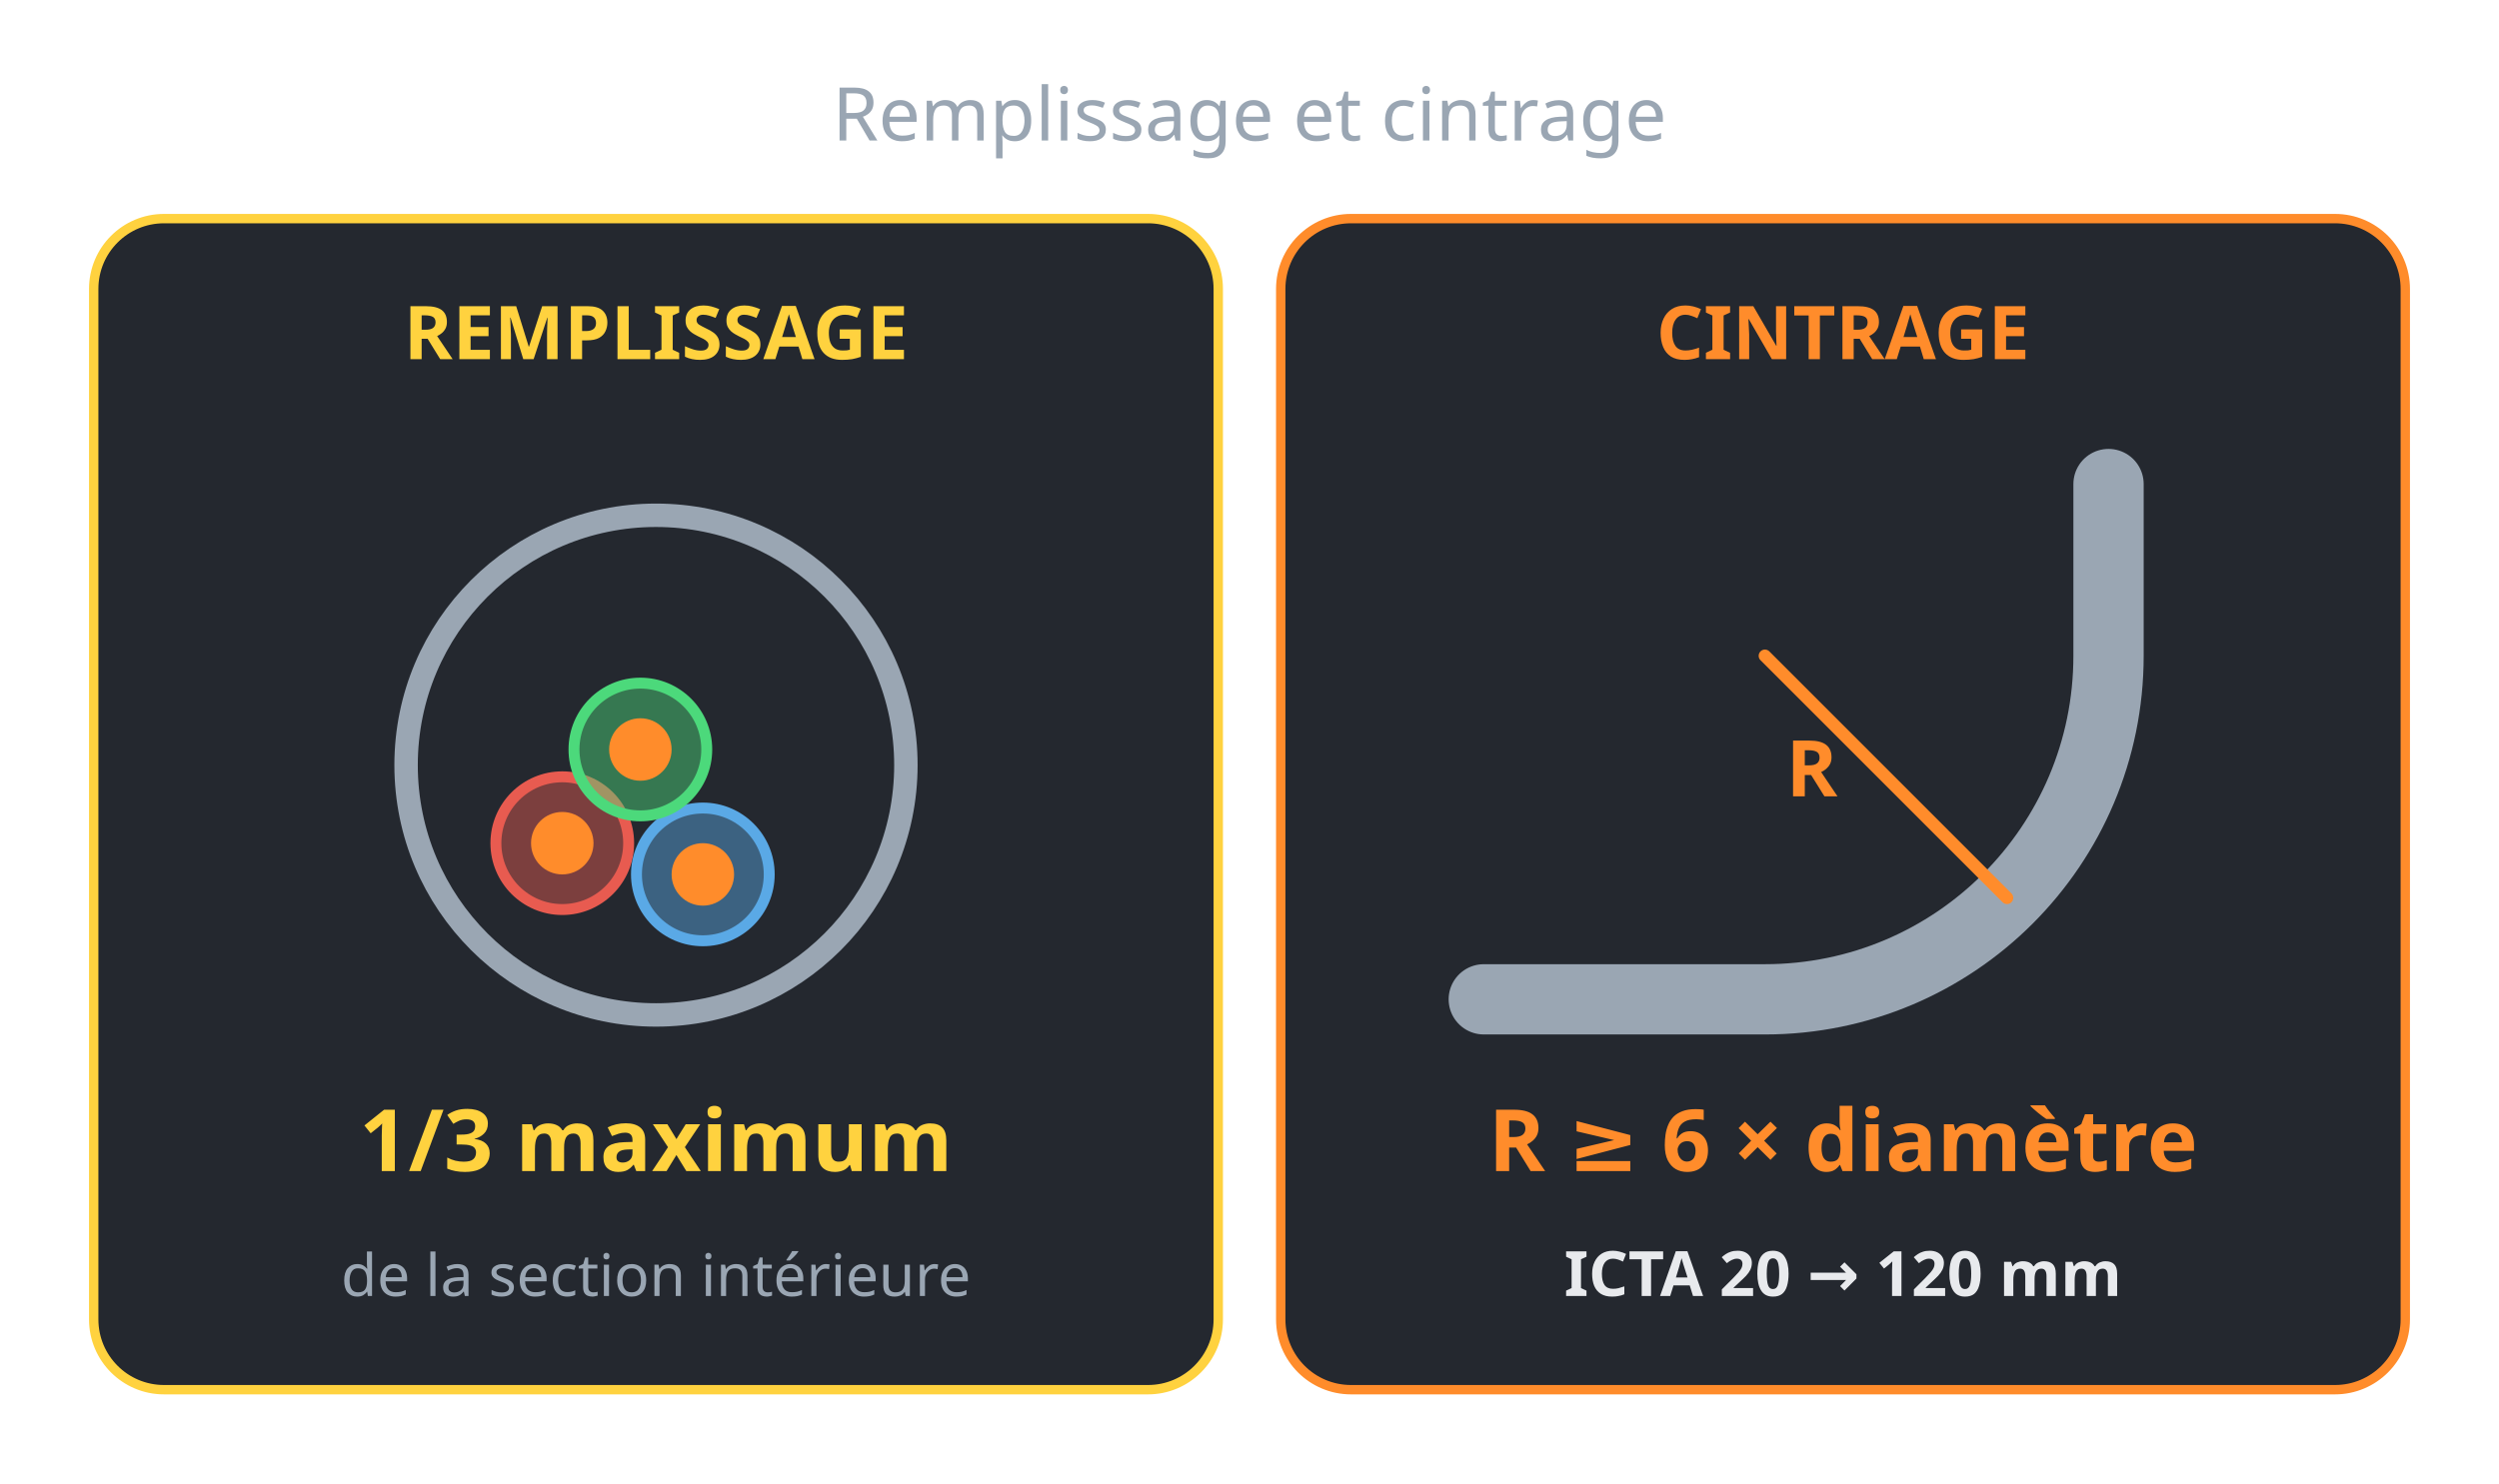
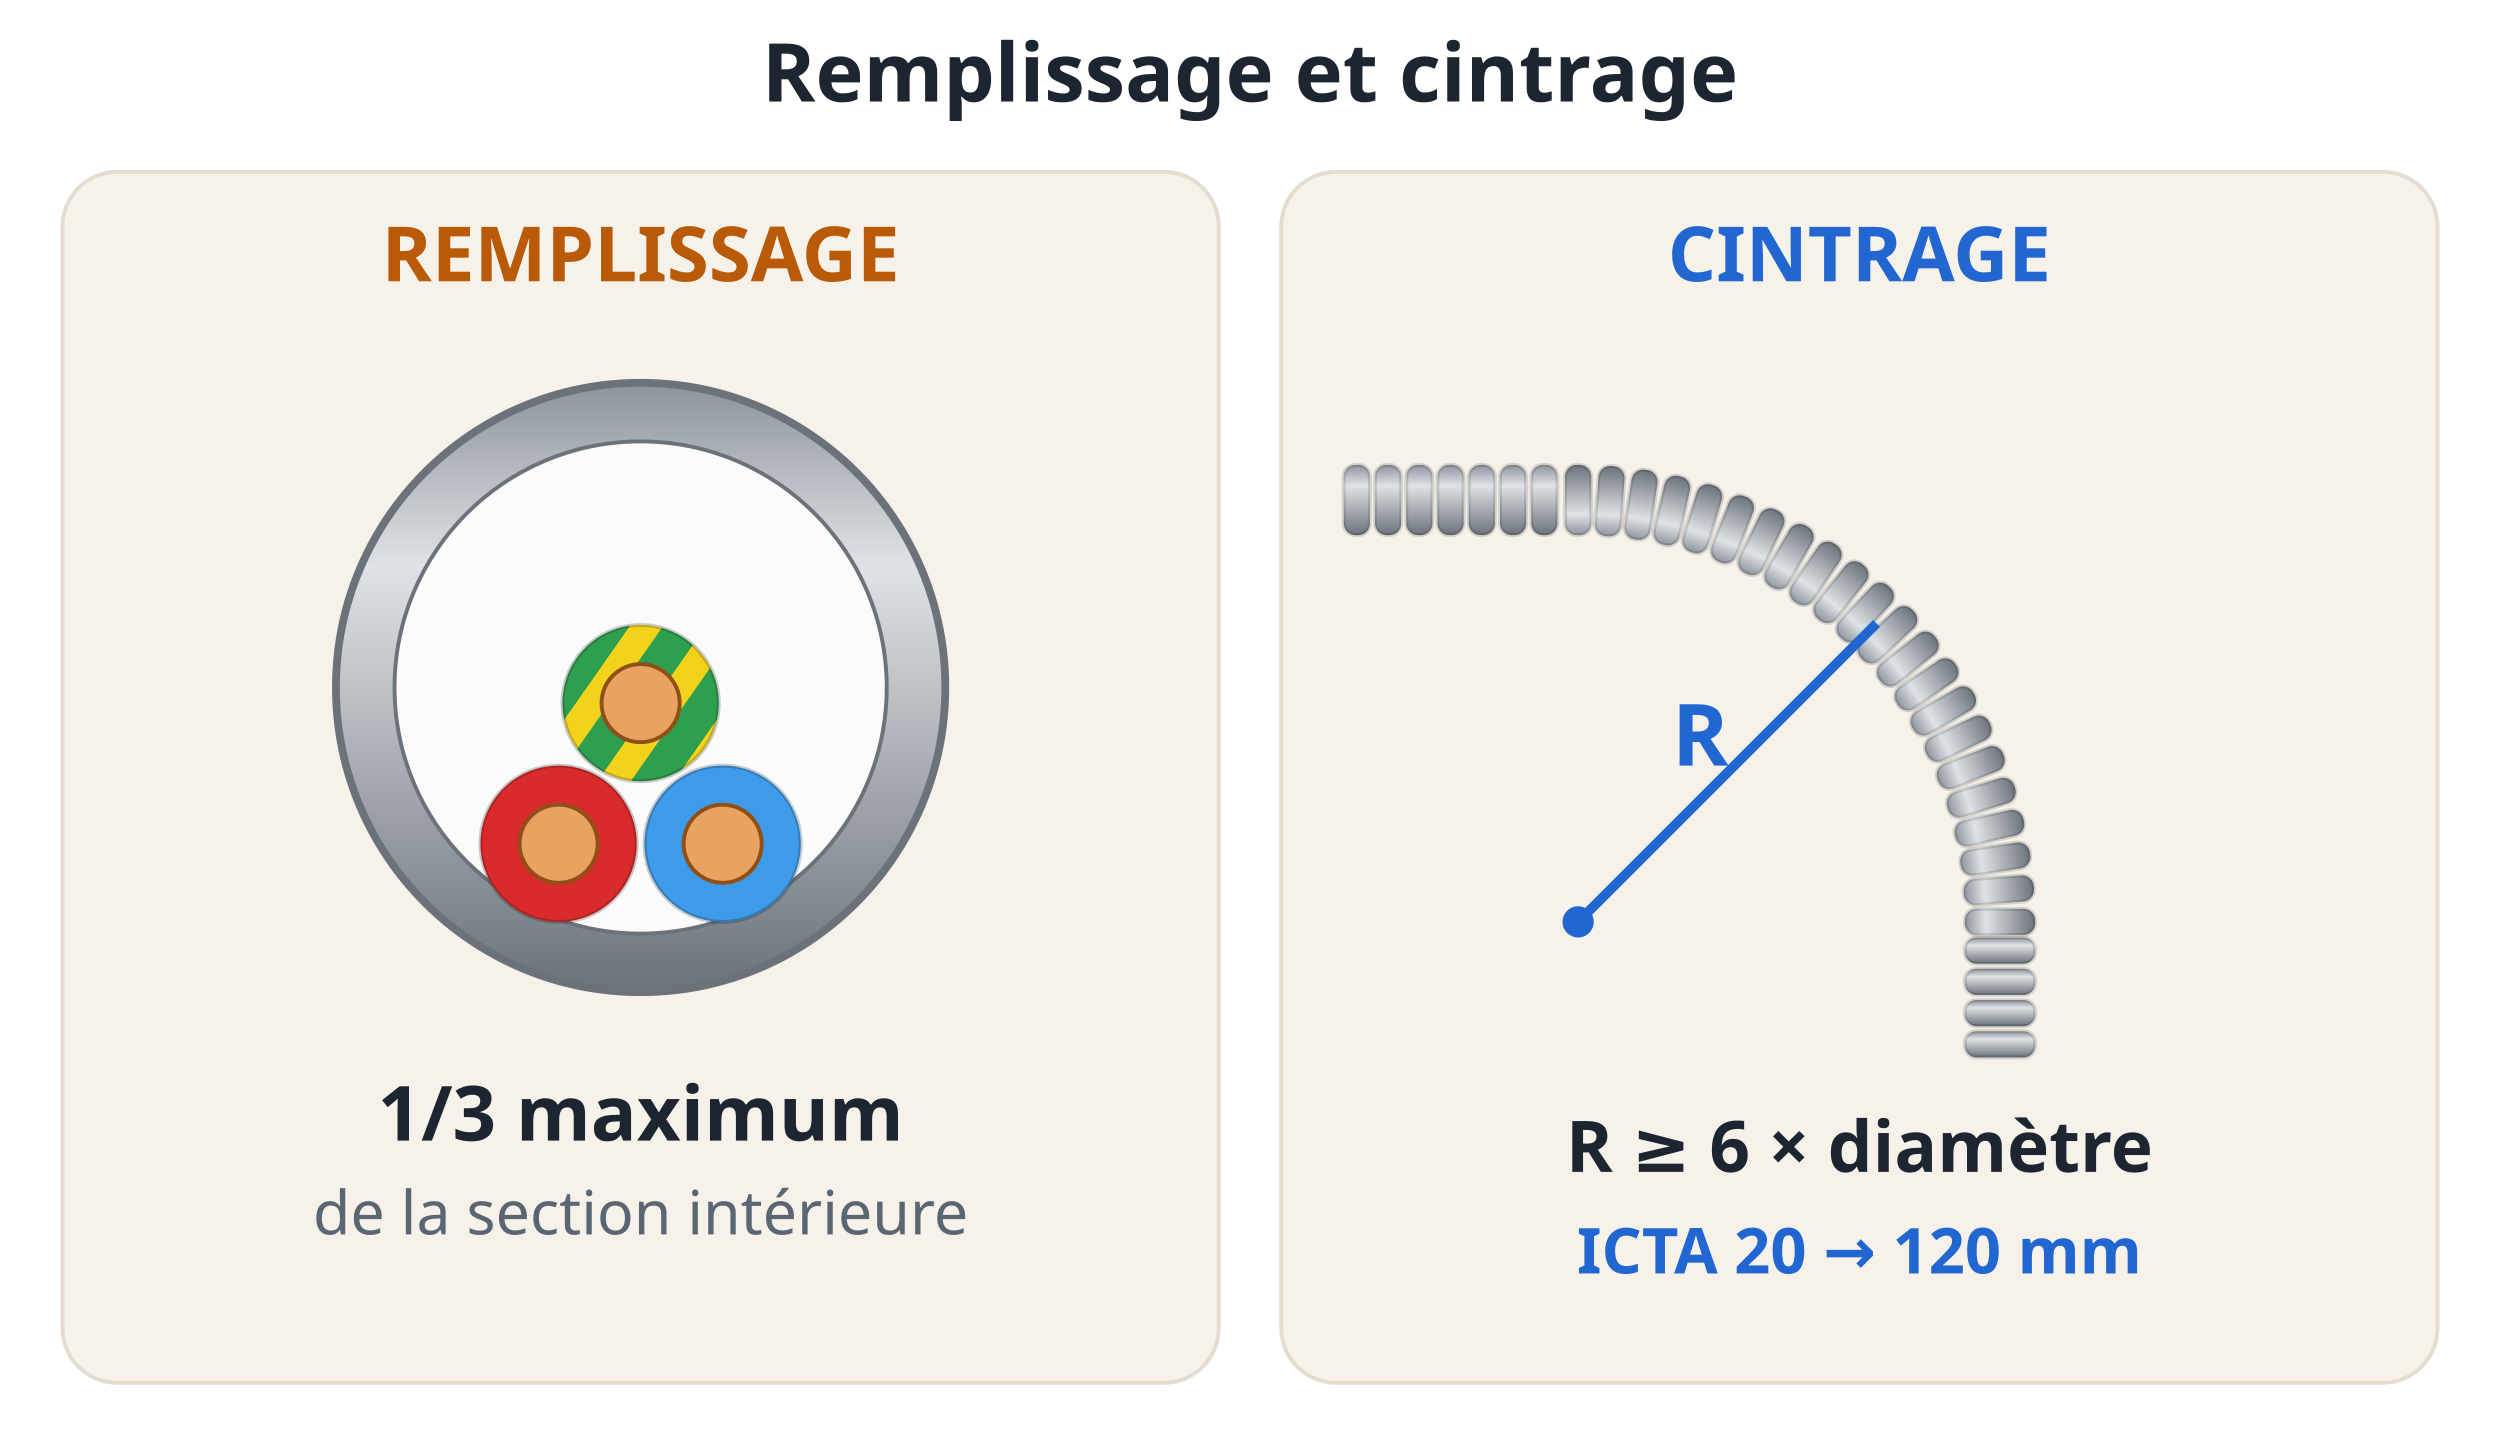
- <svg xmlns="http://www.w3.org/2000/svg" viewBox="0 0 320 190" font-family="'Segoe UI',system-ui,sans-serif" role="img" aria-label="Deux règles pour l'ICTA : les conducteurs occupent au plus un tiers de la section intérieure du conduit ; le rayon de cintrage vaut au moins six fois le diamètre du conduit">
-   <text x="160" y="18" text-anchor="middle" font-size="9.5" fill="#9aa6b3" font-weight="normal">Remplissage et cintrage</text>
-   <rect x="12" y="28" width="144" height="150" rx="9" fill="#24282f" stroke="#ffd23f" stroke-width="1.2" />
-   <text x="84" y="46" text-anchor="middle" font-size="9.5" fill="#ffd23f" font-weight="bold">REMPLISSAGE</text>
-   <circle cx="84" cy="98" r="32" fill="#24282f" stroke="#9aa6b3" stroke-width="3" />
-   <circle cx="72" cy="108" r="8.5" fill="#e85b50" fill-opacity="0.45" stroke="#e85b50" stroke-width="1.4" />
-   <circle cx="72" cy="108" r="4" fill="#ff8c2b" />
-   <circle cx="90" cy="112" r="8.5" fill="#5aa9e6" fill-opacity="0.45" stroke="#5aa9e6" stroke-width="1.4" />
-   <circle cx="90" cy="112" r="4" fill="#ff8c2b" />
-   <circle cx="82" cy="96" r="8.5" fill="#4cd97b" fill-opacity="0.45" stroke="#4cd97b" stroke-width="1.4" />
-   <circle cx="82" cy="96" r="4" fill="#ff8c2b" />
-   <text x="84" y="150" text-anchor="middle" font-size="11" fill="#ffd23f" font-weight="bold">1/3 maximum</text>
-   <text x="84" y="166" text-anchor="middle" font-size="7.5" fill="#9aa6b3" font-weight="normal">de la section intérieure</text>
-   <rect x="164" y="28" width="144" height="150" rx="9" fill="#24282f" stroke="#ff8c2b" stroke-width="1.2" />
-   <text x="236" y="46" text-anchor="middle" font-size="9.5" fill="#ff8c2b" font-weight="bold">CINTRAGE</text>
-   <path d="M 190,128 L 226,128 A 44,44 0 0 0 270,84 L 270,62" fill="none" stroke="#9aa6b3" stroke-width="9" stroke-linecap="round" />
-   <polyline points="226,84 257,115" fill="none" stroke="#ff8c2b" stroke-width="1.6" stroke-linecap="round" stroke-linejoin="round" />
-   <text x="232" y="102" text-anchor="middle" font-size="10" fill="#ff8c2b" font-weight="bold">R</text>
-   <text x="236" y="150" text-anchor="middle" font-size="11" fill="#ff8c2b" font-weight="bold">R ≥ 6 × diamètre</text>
-   <text x="236" y="166" text-anchor="middle" font-size="8" fill="#e8eaed" font-weight="bold">ICTA 20 → 120 mm</text>
+ <svg xmlns="http://www.w3.org/2000/svg" viewBox="0 0 640 370" font-family="'Segoe UI',system-ui,sans-serif" role="img" aria-label="Deux règles pour l'ICTA : les conducteurs occupent au plus un tiers de la section intérieure du conduit ; le rayon de cintrage vaut au moins six fois le diamètre du conduit">
+   <defs>
+     <linearGradient id="corps" x1="0" y1="0" x2="1" y2="0">
+       <stop offset="0" stop-color="#eef0f2" />
+       <stop offset=".5" stop-color="#fdfdfd" />
+       <stop offset="1" stop-color="#dfe2e6" />
+     </linearGradient>
+     <linearGradient id="nez" x1="0" y1="0" x2="0" y2="1">
+       <stop offset="0" stop-color="#ffffff" />
+       <stop offset="1" stop-color="#e9ebee" />
+     </linearGradient>
+     <linearGradient id="manette" x1="0" y1="0" x2="0" y2="1">
+       <stop offset="0" stop-color="#4a5058" />
+       <stop offset="1" stop-color="#23272c" />
+     </linearGradient>
+     <radialGradient id="vis" cx=".4" cy=".35" r=".7">
+       <stop offset="0" stop-color="#f1f2f4" />
+       <stop offset="1" stop-color="#8d949c" />
+     </radialGradient>
+     <linearGradient id="cuivreH" x1="0" y1="0" x2="0" y2="1">
+       <stop offset="0" stop-color="#f0b77a" />
+       <stop offset=".5" stop-color="#c9782f" />
+       <stop offset="1" stop-color="#8f4f17" />
+     </linearGradient>
+     <linearGradient id="cuivreV" x1="0" y1="0" x2="1" y2="0">
+       <stop offset="0" stop-color="#8f4f17" />
+       <stop offset=".45" stop-color="#f0b77a" />
+       <stop offset="1" stop-color="#9a5a1f" />
+     </linearGradient>
+     <linearGradient id="acierH" x1="0" y1="0" x2="0" y2="1">
+       <stop offset="0" stop-color="#f4f5f7" />
+       <stop offset=".5" stop-color="#aab1b9" />
+       <stop offset="1" stop-color="#7d858e" />
+     </linearGradient>
+     <linearGradient id="cylH" x1="0" y1="0" x2="0" y2="1">
+       <stop offset="0" stop-color="#d9dde1" />
+       <stop offset=".35" stop-color="#ffffff" />
+       <stop offset="1" stop-color="#c3c8ce" />
+     </linearGradient>
+     <linearGradient id="gaineV" x1="0" y1="0" x2="1" y2="0">
+       <stop offset="0" stop-color="#a81d1d" />
+       <stop offset=".4" stop-color="#ef4a4a" />
+       <stop offset="1" stop-color="#b02020" />
+     </linearGradient>
+     <linearGradient id="chaud" x1="0" y1="0" x2="1" y2="0">
+       <stop offset="0" stop-color="#3a3f46" />
+       <stop offset=".5" stop-color="#e8590c" />
+       <stop offset="1" stop-color="#ff3b1f" />
+     </linearGradient>
+     <linearGradient id="icta" x1="0" y1="0" x2="0" y2="1">
+       <stop offset="0" stop-color="#8d949c" />
+       <stop offset=".3" stop-color="#dfe3e7" />
+       <stop offset="1" stop-color="#6b727a" />
+     </linearGradient>
+     <linearGradient id="tpc" x1="0" y1="0" x2="0" y2="1">
+       <stop offset="0" stop-color="#b02020" />
+       <stop offset=".3" stop-color="#ff6b5e" />
+       <stop offset="1" stop-color="#8e1414" />
+     </linearGradient>
+     <linearGradient id="irl" x1="0" y1="0" x2="0" y2="1">
+       <stop offset="0" stop-color="#aab1b9" />
+       <stop offset=".3" stop-color="#f1f3f5" />
+       <stop offset="1" stop-color="#8d949c" />
+     </linearGradient>
+     <linearGradient id="terre" x1="0" y1="0" x2="0" y2="1">
+       <stop offset="0" stop-color="#c9a877" />
+       <stop offset="1" stop-color="#a98557" />
+     </linearGradient>
+     <pattern id="vj" width="16" height="16" patternUnits="userSpaceOnUse" patternTransform="rotate(35)">
+       <rect width="16" height="16" fill="#2e9e4f" />
+       <rect width="7" height="16" fill="#f2d21a" />
+     </pattern>
+     <filter id="ombre" x="-15%" y="-15%" width="130%" height="140%">
+       <feDropShadow dx="0" dy="4" stdDeviation="4" flood-color="#1b2430" flood-opacity=".25" />
+     </filter>
+     <g id="borne">
+       <rect x="-12" y="-12" width="24" height="24" rx="4" fill="#2b3036" />
+       <circle r="8" fill="url(#vis)" />
+       <rect x="-6" y="-1.2" width="12" height="2.4" rx="1" fill="#5a616a" transform="rotate(-25)" />
+     </g>
+   </defs>
+   <text x="320.0" y="26" text-anchor="middle" font-size="20.8" font-weight="800" fill="#1c2530">Remplissage et cintrage</text>
+   <rect x="16" y="44" width="296" height="310" rx="14" fill="#f6f2ea" stroke="#e3dccf" />
+   <rect x="328" y="44" width="296" height="310" rx="14" fill="#f6f2ea" stroke="#e3dccf" />
+   <text x="164" y="72" text-anchor="middle" font-size="19.5" font-weight="800" fill="#b85a08">REMPLISSAGE</text>
+   <text x="476" y="72" text-anchor="middle" font-size="19.5" font-weight="800" fill="#2166d1">CINTRAGE</text>
+   <circle cx="164" cy="176" r="78" fill="url(#icta)" stroke="#6b727a" stroke-width="2" />
+   <circle cx="164" cy="176" r="63" fill="#fbfbfc" stroke="#6b727a" />
+   <circle cx="143" cy="216" r="20" fill="#d92b2b" stroke="#00000033" />
+   <circle cx="143" cy="216" r="10" fill="#e9a25f" stroke="#8f4f17" />
+   <circle cx="185" cy="216" r="20" fill="#3d9be9" stroke="#00000033" />
+   <circle cx="185" cy="216" r="10" fill="#e9a25f" stroke="#8f4f17" />
+   <circle cx="164" cy="180" r="20" fill="url(#vj)" stroke="#00000033" />
+   <circle cx="164" cy="180" r="10" fill="#e9a25f" stroke="#8f4f17" />
+   <text x="164" y="292" text-anchor="middle" font-size="19.5" font-weight="800" fill="#1c2530">1/3 maximum</text>
+   <text x="164" y="316" text-anchor="middle" font-size="15.6" font-weight="500" fill="#5b6673">de la section intérieure</text>
+   <rect x="344" y="119.0" width="6.7" height="18" rx="3" fill="url(#icta)" stroke="#00000022" />
+   <rect x="352" y="119.0" width="6.7" height="18" rx="3" fill="url(#icta)" stroke="#00000022" />
+   <rect x="360" y="119.0" width="6.7" height="18" rx="3" fill="url(#icta)" stroke="#00000022" />
+   <rect x="368" y="119.0" width="6.7" height="18" rx="3" fill="url(#icta)" stroke="#00000022" />
+   <rect x="376" y="119.0" width="6.7" height="18" rx="3" fill="url(#icta)" stroke="#00000022" />
+   <rect x="384" y="119.0" width="6.7" height="18" rx="3" fill="url(#icta)" stroke="#00000022" />
+   <rect x="392" y="119.0" width="6.7" height="18" rx="3" fill="url(#icta)" stroke="#00000022" />
+   <rect x="-3.35" y="-9.0" width="6.7" height="18" rx="3" fill="url(#icta)" stroke="#00000022" transform="translate(404.0 128.0) rotate(-180.0)" />
+   <rect x="-3.35" y="-9.0" width="6.7" height="18" rx="3" fill="url(#icta)" stroke="#00000022" transform="translate(412.1 128.3) rotate(-175.7)" />
+   <rect x="-3.35" y="-9.0" width="6.7" height="18" rx="3" fill="url(#icta)" stroke="#00000022" transform="translate(420.1 129.2) rotate(-171.4)" />
+   <rect x="-3.35" y="-9.0" width="6.7" height="18" rx="3" fill="url(#icta)" stroke="#00000022" transform="translate(428.0 130.7) rotate(-167.1)" />
+   <rect x="-3.35" y="-9.0" width="6.7" height="18" rx="3" fill="url(#icta)" stroke="#00000022" transform="translate(435.8 132.8) rotate(-162.9)" />
+   <rect x="-3.35" y="-9.0" width="6.7" height="18" rx="3" fill="url(#icta)" stroke="#00000022" transform="translate(443.5 135.5) rotate(-158.6)" />
+   <rect x="-3.35" y="-9.0" width="6.7" height="18" rx="3" fill="url(#icta)" stroke="#00000022" transform="translate(450.9 138.7) rotate(-154.3)" />
+   <rect x="-3.35" y="-9.0" width="6.7" height="18" rx="3" fill="url(#icta)" stroke="#00000022" transform="translate(458.0 142.5) rotate(-150.0)" />
+   <rect x="-3.35" y="-9.0" width="6.7" height="18" rx="3" fill="url(#icta)" stroke="#00000022" transform="translate(464.8 146.8) rotate(-145.7)" />
+   <rect x="-3.35" y="-9.0" width="6.7" height="18" rx="3" fill="url(#icta)" stroke="#00000022" transform="translate(471.3 151.6) rotate(-141.4)" />
+   <rect x="-3.35" y="-9.0" width="6.7" height="18" rx="3" fill="url(#icta)" stroke="#00000022" transform="translate(477.5 156.8) rotate(-137.1)" />
+   <rect x="-3.35" y="-9.0" width="6.7" height="18" rx="3" fill="url(#icta)" stroke="#00000022" transform="translate(483.2 162.5) rotate(-132.9)" />
+   <rect x="-3.35" y="-9.0" width="6.7" height="18" rx="3" fill="url(#icta)" stroke="#00000022" transform="translate(488.4 168.7) rotate(-128.6)" />
+   <rect x="-3.35" y="-9.0" width="6.7" height="18" rx="3" fill="url(#icta)" stroke="#00000022" transform="translate(493.2 175.2) rotate(-124.3)" />
+   <rect x="-3.35" y="-9.0" width="6.7" height="18" rx="3" fill="url(#icta)" stroke="#00000022" transform="translate(497.5 182.0) rotate(-120.0)" />
+   <rect x="-3.35" y="-9.0" width="6.7" height="18" rx="3" fill="url(#icta)" stroke="#00000022" transform="translate(501.3 189.1) rotate(-115.7)" />
+   <rect x="-3.35" y="-9.0" width="6.7" height="18" rx="3" fill="url(#icta)" stroke="#00000022" transform="translate(504.5 196.5) rotate(-111.4)" />
+   <rect x="-3.35" y="-9.0" width="6.7" height="18" rx="3" fill="url(#icta)" stroke="#00000022" transform="translate(507.2 204.2) rotate(-107.1)" />
+   <rect x="-3.35" y="-9.0" width="6.7" height="18" rx="3" fill="url(#icta)" stroke="#00000022" transform="translate(509.3 212.0) rotate(-102.9)" />
+   <rect x="-3.35" y="-9.0" width="6.7" height="18" rx="3" fill="url(#icta)" stroke="#00000022" transform="translate(510.8 219.9) rotate(-98.6)" />
+   <rect x="-3.35" y="-9.0" width="6.7" height="18" rx="3" fill="url(#icta)" stroke="#00000022" transform="translate(511.7 227.9) rotate(-94.3)" />
+   <rect x="-3.35" y="-9.0" width="6.7" height="18" rx="3" fill="url(#icta)" stroke="#00000022" transform="translate(512.0 236.0) rotate(-90.0)" />
+   <rect x="503" y="240" width="18" height="6.7" rx="3" fill="url(#icta)" stroke="#00000022" transform="rotate(0)" />
+   <rect x="503" y="248" width="18" height="6.7" rx="3" fill="url(#icta)" stroke="#00000022" transform="rotate(0)" />
+   <rect x="503" y="256" width="18" height="6.7" rx="3" fill="url(#icta)" stroke="#00000022" transform="rotate(0)" />
+   <rect x="503" y="264" width="18" height="6.7" rx="3" fill="url(#icta)" stroke="#00000022" transform="rotate(0)" />
+   <path d="M404 236 L480.4 159.6" stroke="#2166d1" stroke-width="2.5" />
+   <circle cx="404" cy="236" r="4" fill="#2166d1" />
+   <text x="428" y="196" font-size="22" font-weight="800" fill="#2166d1">R</text>
+   <text x="476" y="300" text-anchor="middle" font-size="18.2" font-weight="800" fill="#1c2530">R ≥ 6 × diamètre</text>
+   <text x="476" y="326" text-anchor="middle" font-size="16.2" font-weight="800" fill="#2166d1">ICTA 20 → 120 mm</text>
</svg>
